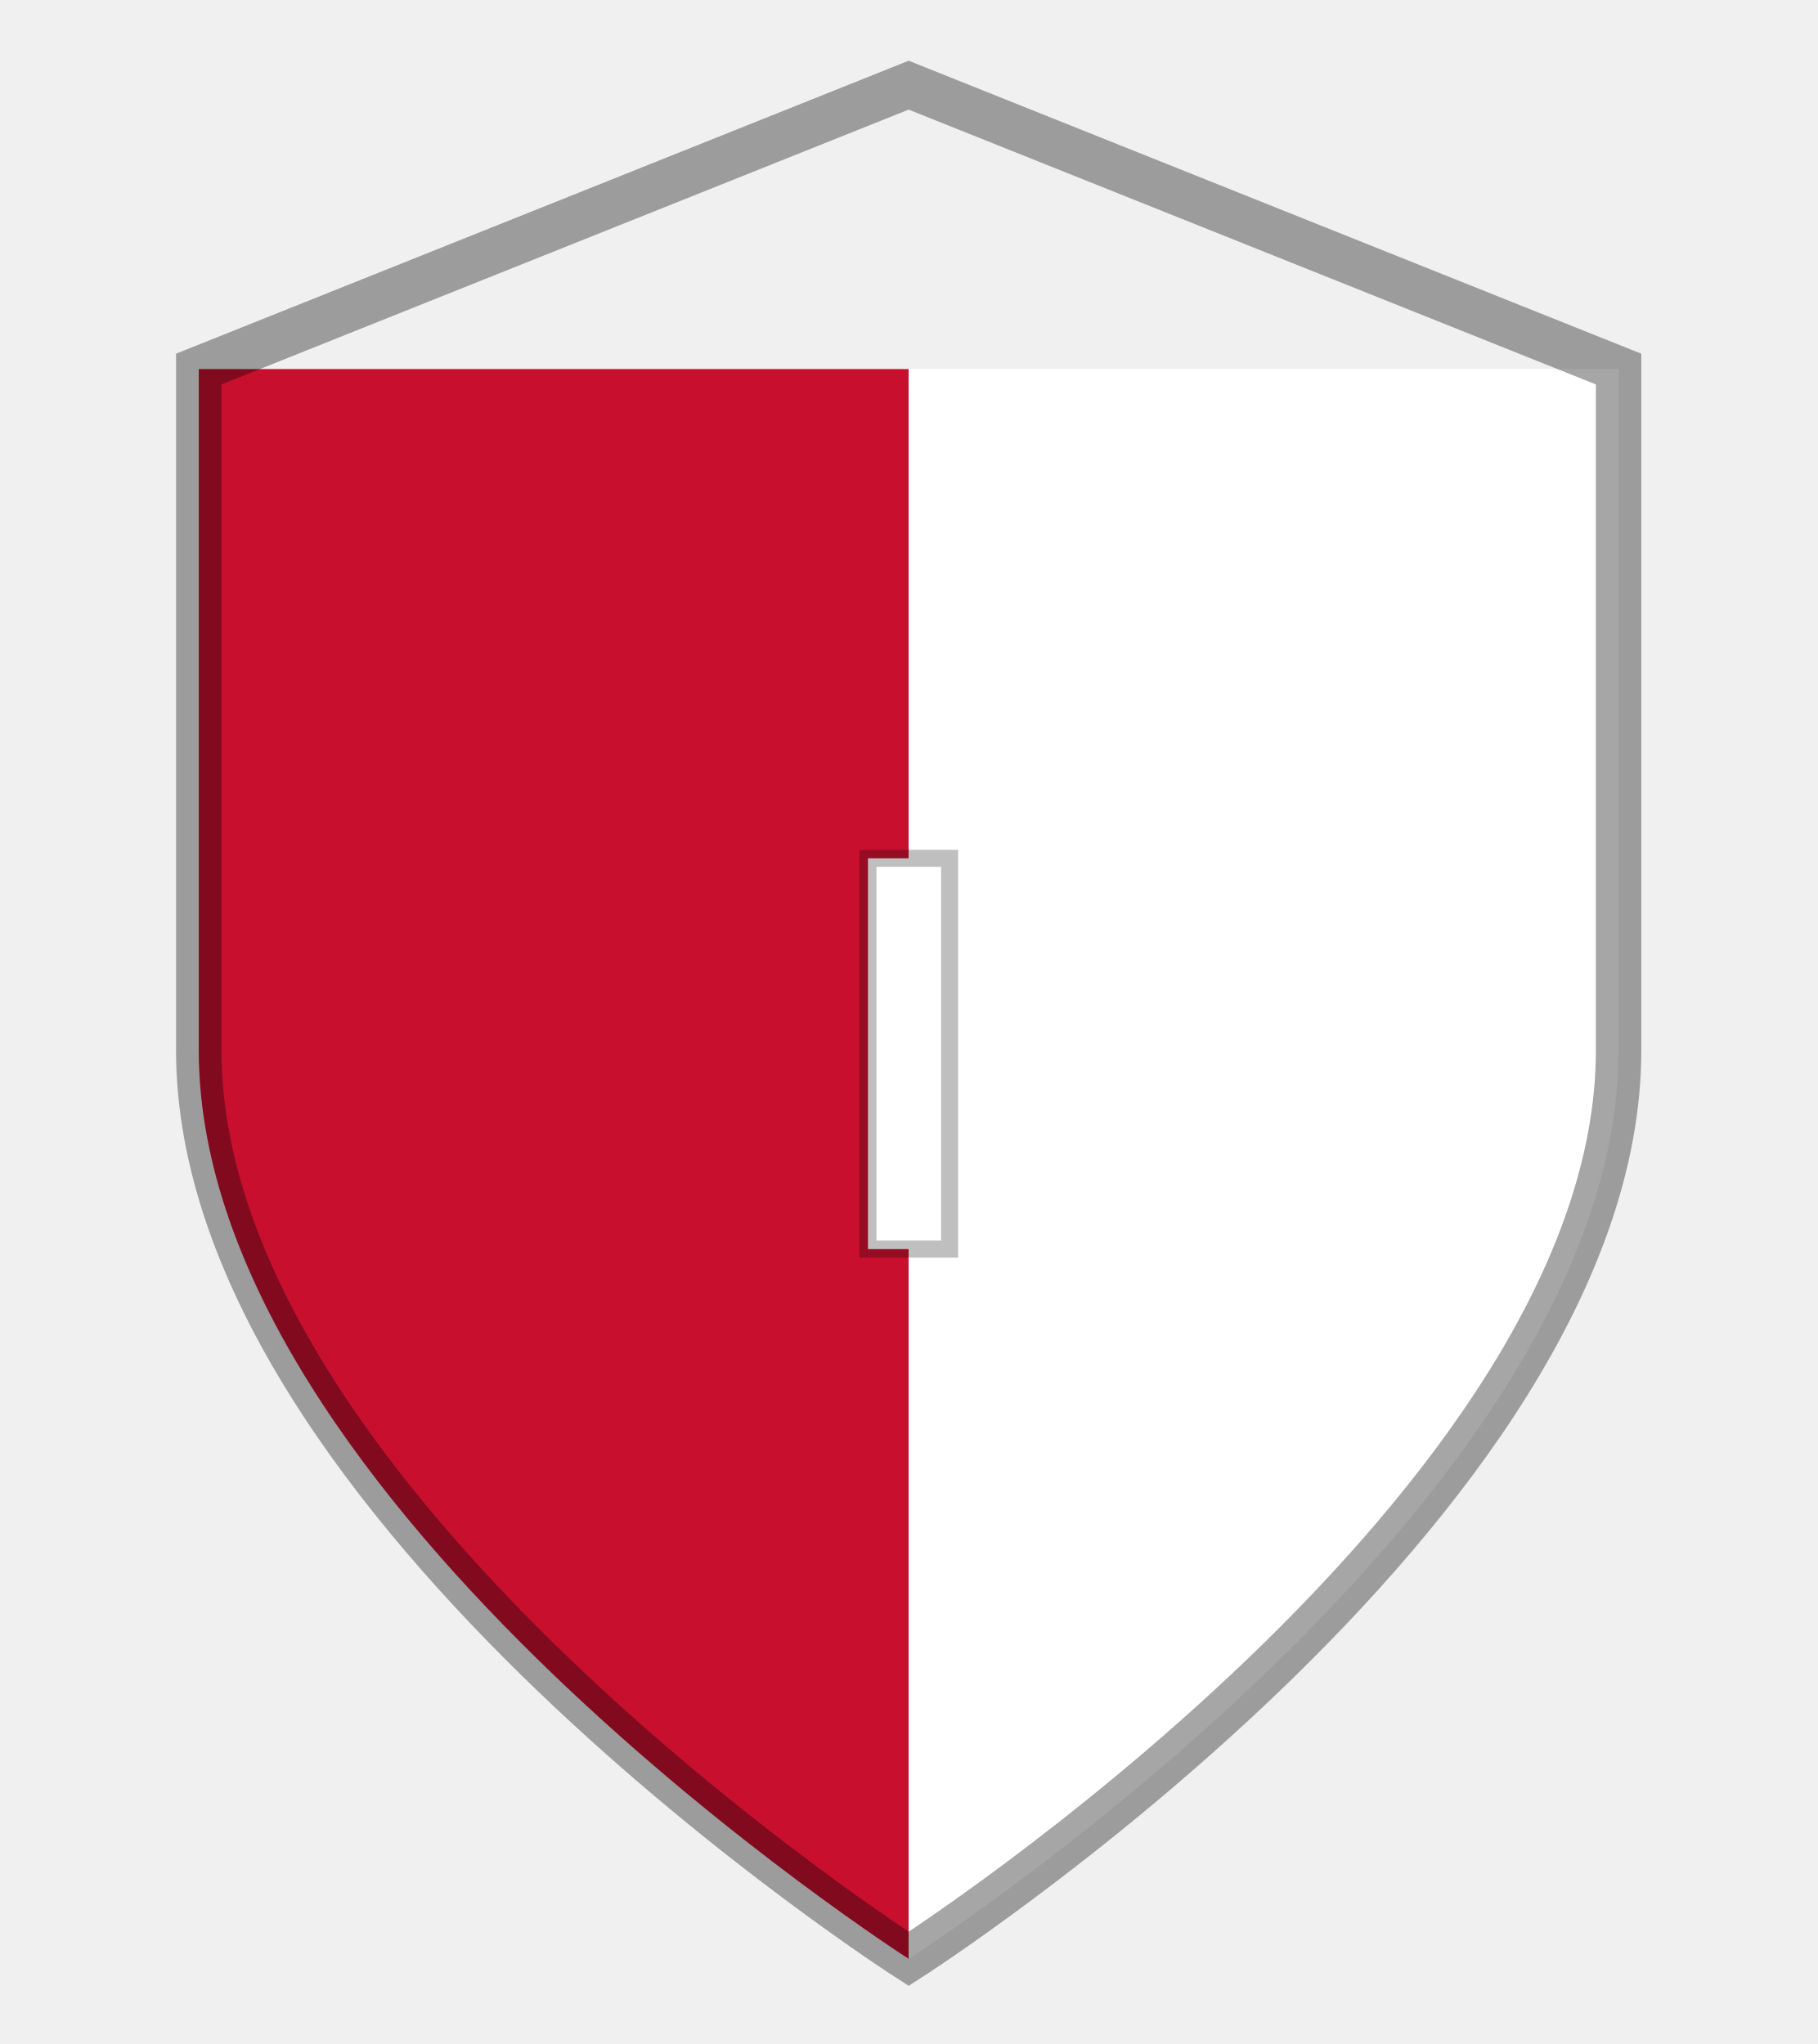
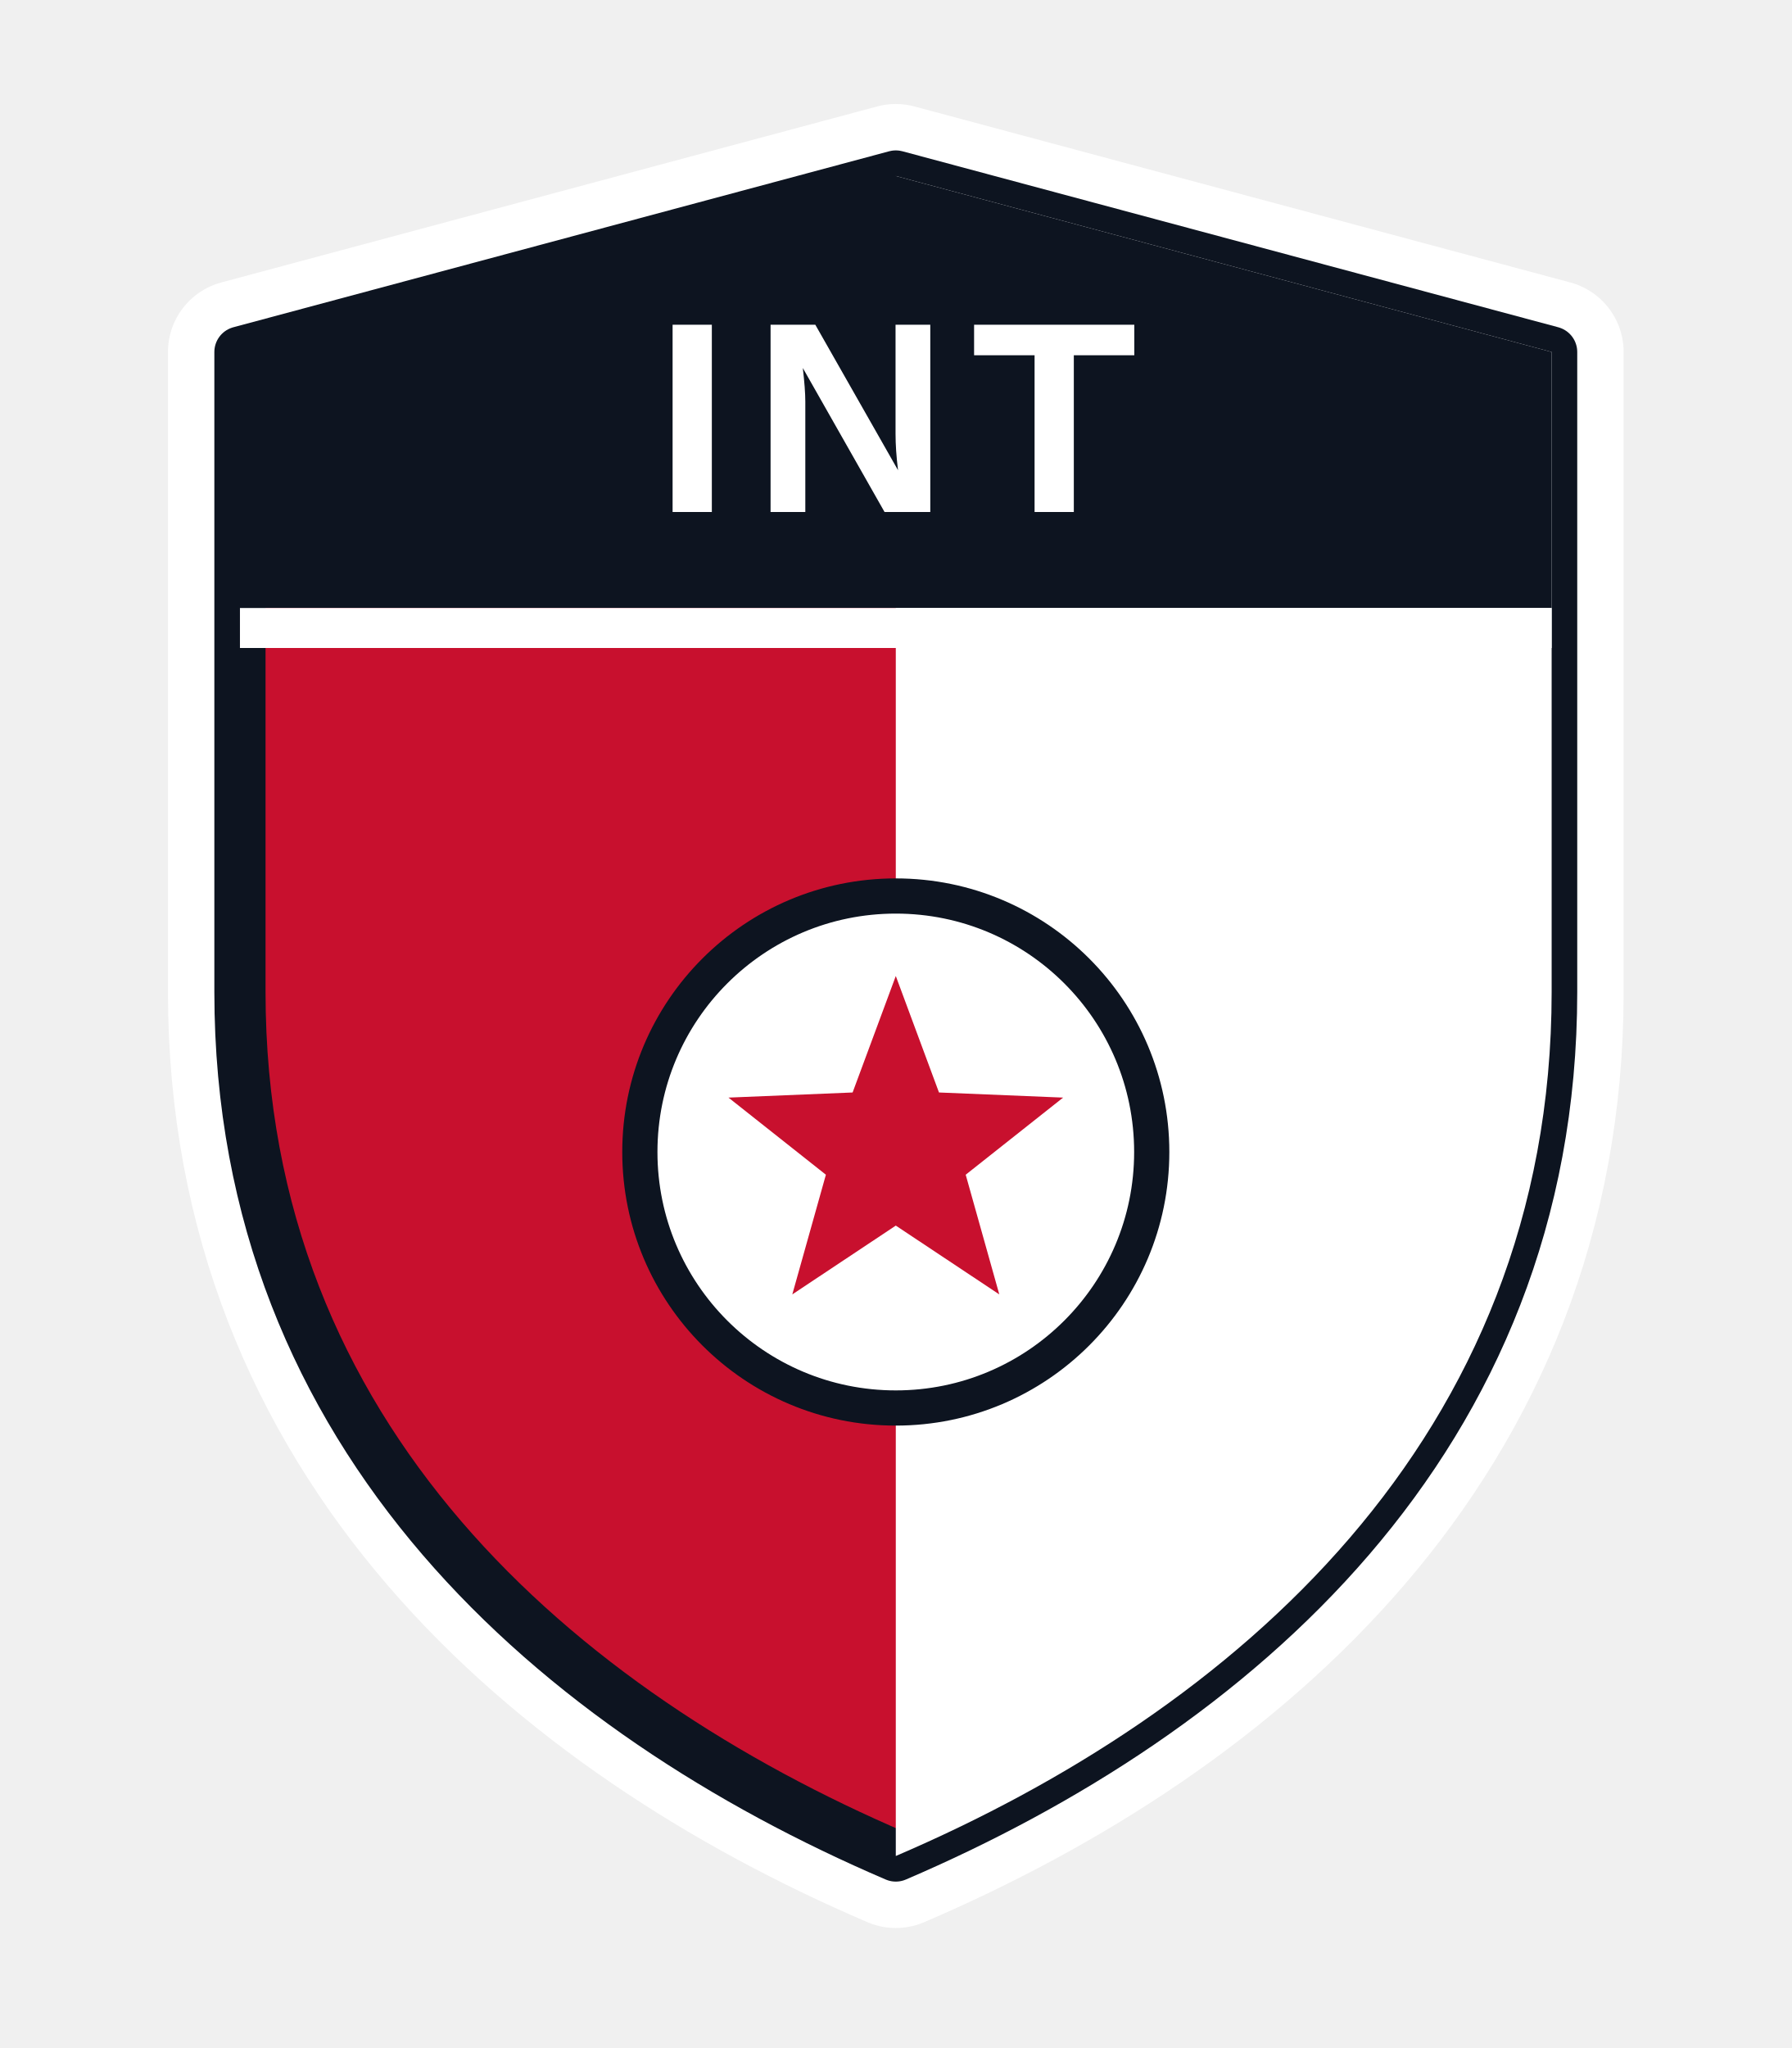
- <svg xmlns="http://www.w3.org/2000/svg" viewBox="0 0 64 72" role="img" aria-label="Internacional">
+ <svg xmlns="http://www.w3.org/2000/svg" viewBox="-6 -6 112 128" role="img" aria-label="Internacional" style="background:transparent">
  <defs>
-     <clipPath id="shield-clip">
-       <path d="M32 3 L57 13 L57 37 C57 53 32 69 32 69 C32 69 7 53 7 37 L7 13 Z" />
+     <clipPath id="crest-internacional-7">
+       <path d="M50 5 L91 16 V56 C91 84 71 101 50 110 C29 101 9 84 9 56 V16 Z" />
    </clipPath>
  </defs>
-   <g clip-path="url(#shield-clip)">
-     <rect x="7" y="13" width="25" height="56" fill="#C8102E" />
-     <rect x="32" y="13" width="25" height="56" fill="#ffffff" />
+   <path d="M50 5 L91 16 V56 C91 84 71 101 50 110 C29 101 9 84 9 56 V16 Z" fill="#ffffff" stroke="#ffffff" stroke-width="9" stroke-linejoin="round" />
+   <path d="M50 5 L91 16 V56 C91 84 71 101 50 110 C29 101 9 84 9 56 V16 Z" fill="#C8102E" stroke="#0d1420" stroke-width="3.2" stroke-linejoin="round" />
+   <g clip-path="url(#crest-internacional-7)">
+     <rect x="50" y="0" width="50" height="116" fill="#ffffff" />
+     <rect x="0" y="0" width="100" height="32" fill="#0d1420" />
+     <rect x="0" y="32" width="100" height="2.5" fill="#ffffff" />
  </g>
-   <path d="M32 3 L57 13 L57 37 C57 53 32 69 32 69 C32 69 7 53 7 37 L7 13 Z" fill="none" stroke="rgba(0,0,0,.35)" stroke-width="1.6" />
-   <text x="32" y="44" text-anchor="middle" font-family="Barlow Condensed,Arial,sans-serif" font-weight="800" font-size="20" fill="#ffffff" stroke="rgba(0,0,0,.25)" stroke-width=".6">I</text>
+   <text x="50" y="26" text-anchor="middle" font-family="Barlow Condensed, Arial Narrow, Arial, sans-serif" font-weight="800" font-size="17" letter-spacing="1.4" fill="#ffffff">INT</text>
+   <circle cx="50" cy="66" r="16" fill="#ffffff" stroke="#0d1420" stroke-width="2.2" />
+   <polygon fill="#C8102E" points="50,55 52.7,62.28 60.46,62.6 54.37,67.42 56.47,74.9 50,70.6 43.53,74.9 45.63,67.42 39.54,62.6 47.3,62.28" />
</svg>
